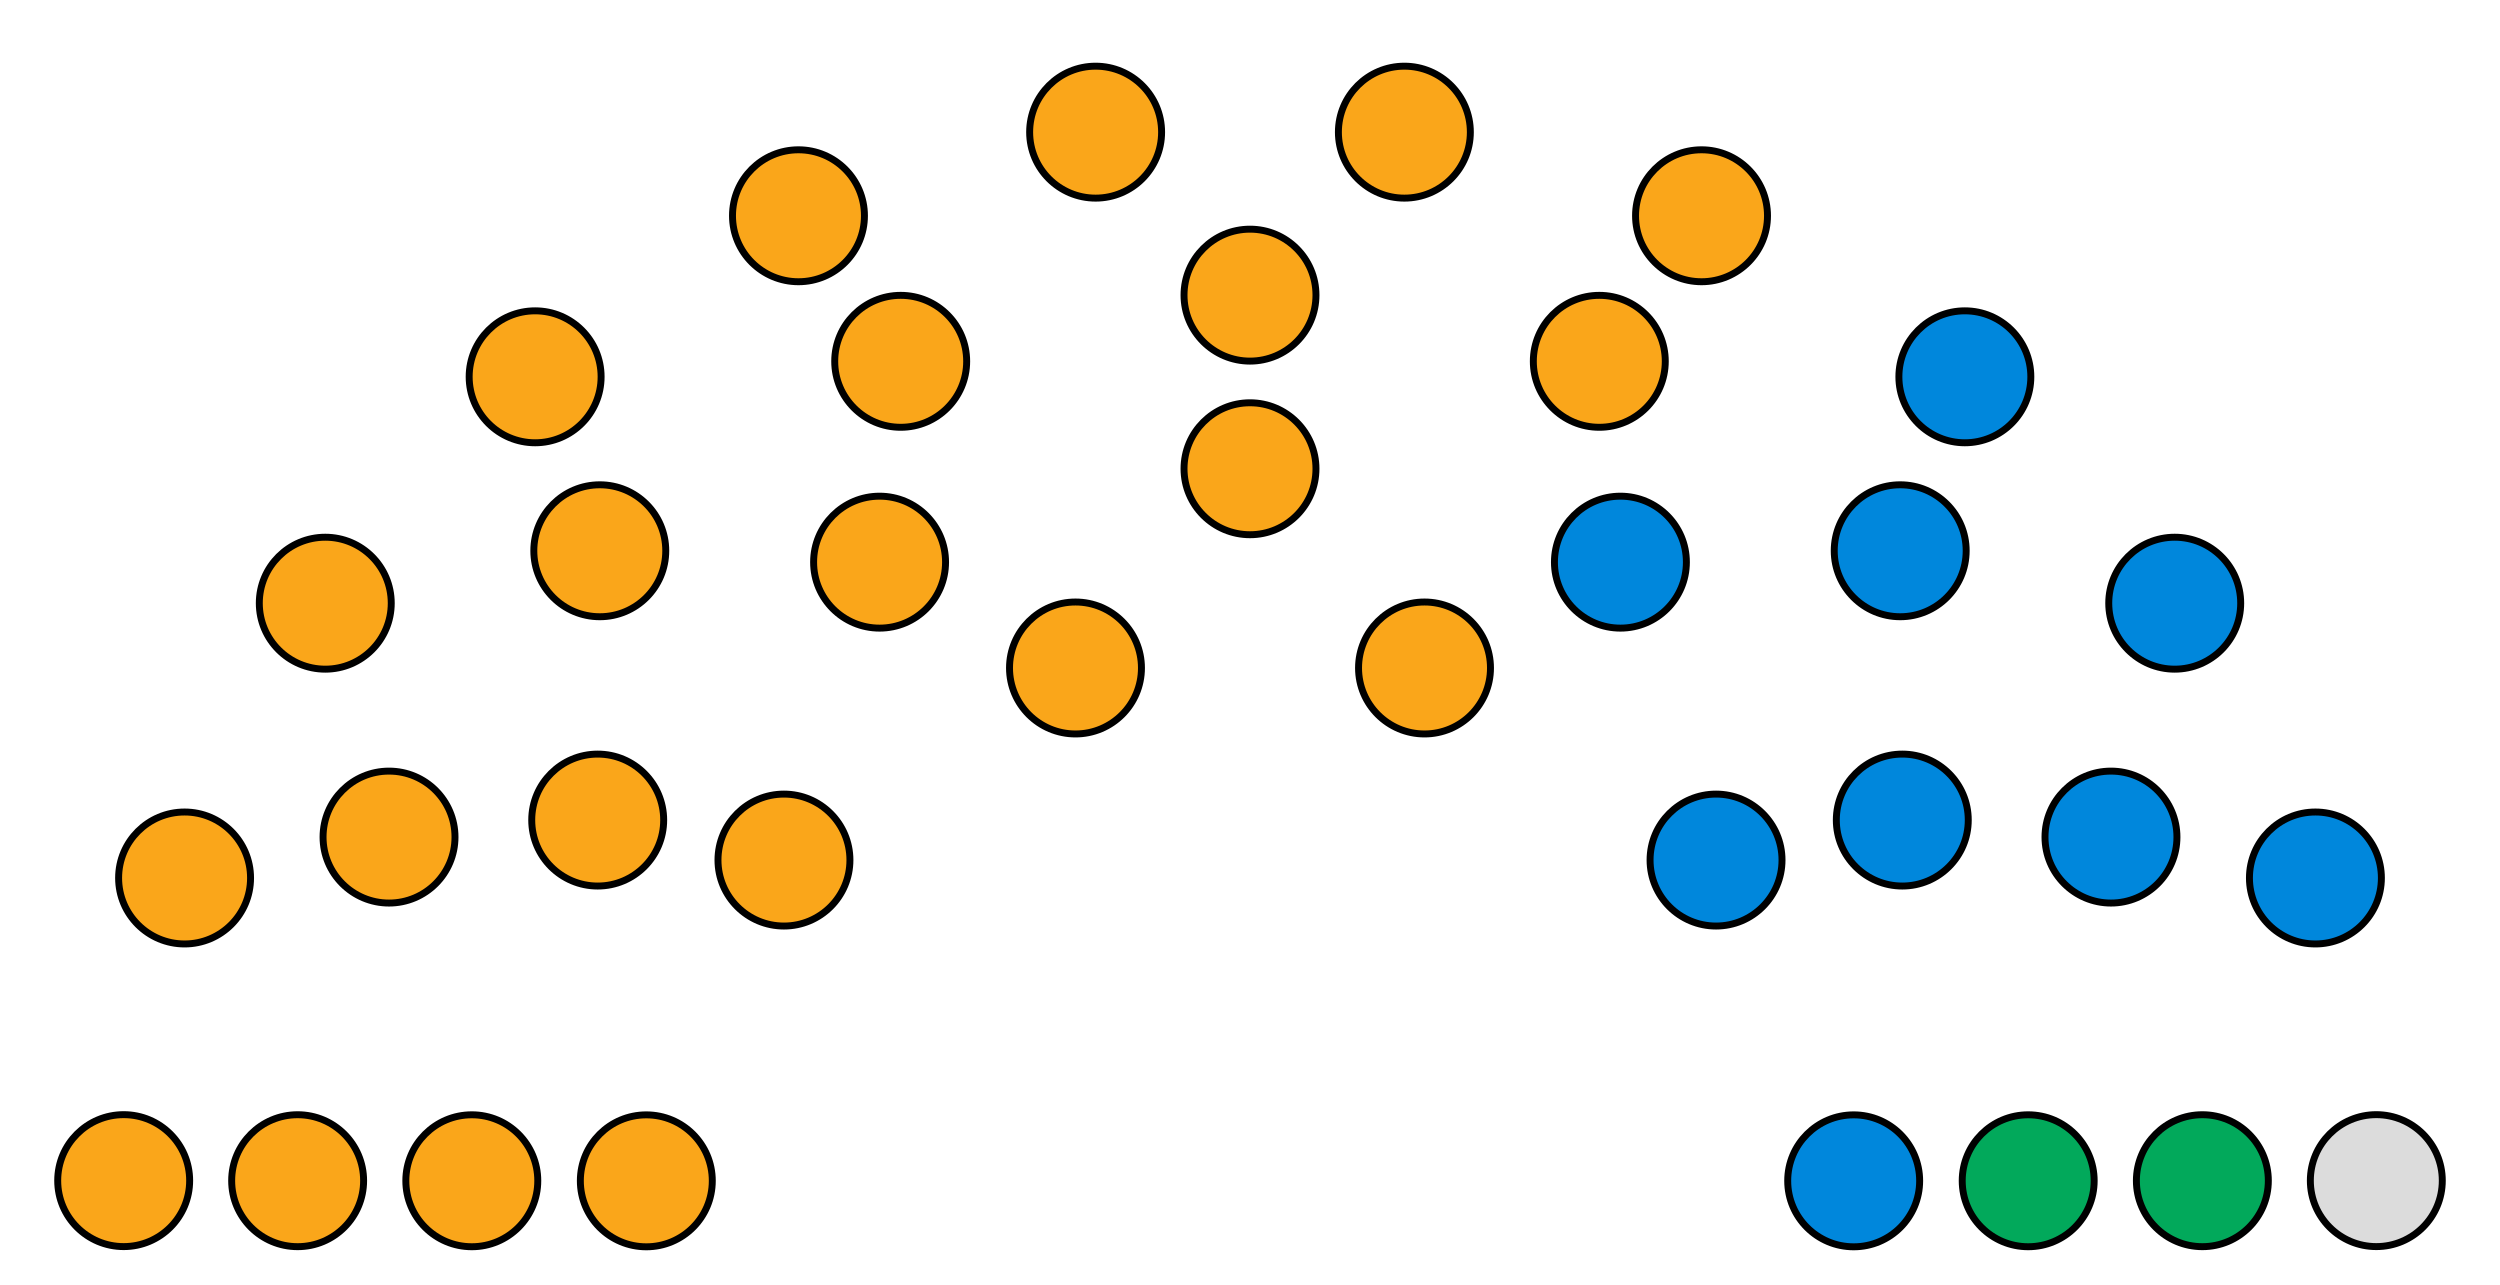
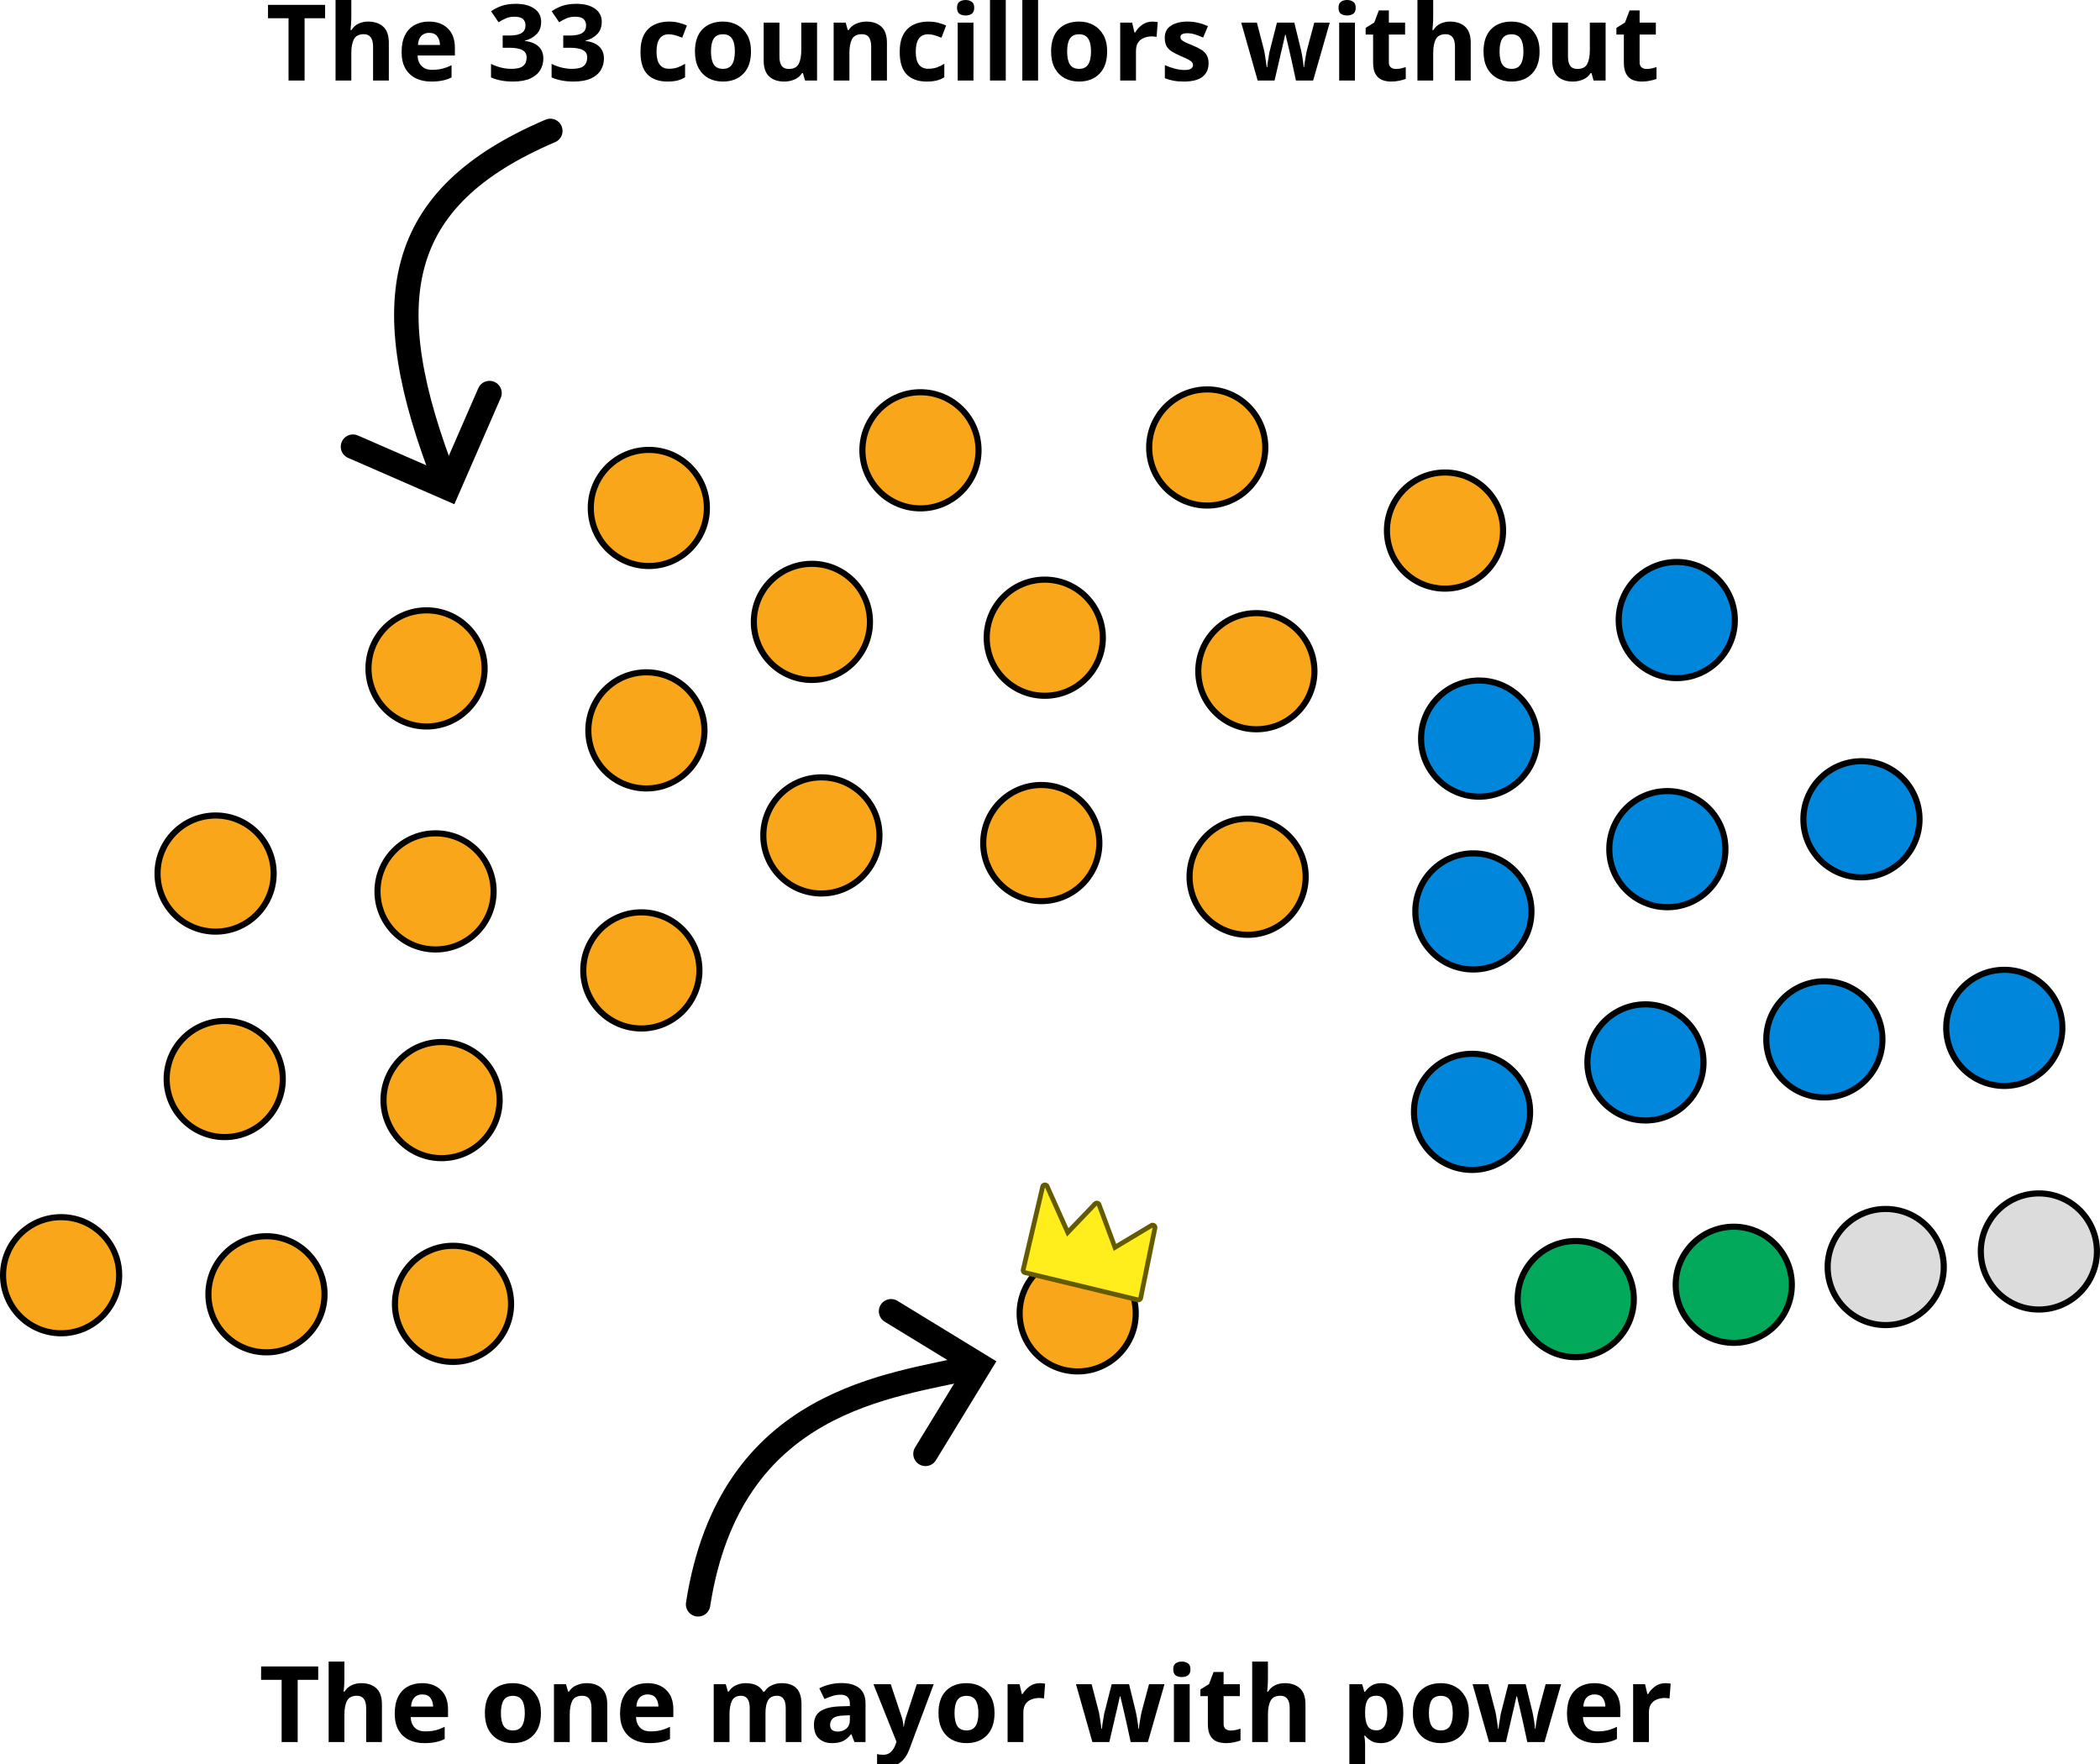
- <svg xmlns="http://www.w3.org/2000/svg" version="1.1" width="360" height="185">
-   <g>
-     <g style="fill:#FAA61A; stroke-width:1.00; stroke:#000000" id="0_Liberal-Democrats">
-       <circle cx="17.81" cy="170.01" r="9.50" />
-       <circle cx="42.86" cy="170.02" r="9.50" />
-       <circle cx="67.94" cy="170.03" r="9.50" />
-       <circle cx="93.07" cy="170.04" r="9.50" />
-       <circle cx="26.58" cy="126.43" r="9.50" />
-       <circle cx="56.02" cy="120.54" r="9.50" />
-       <circle cx="86.07" cy="118.09" r="9.50" />
-       <circle cx="46.84" cy="86.86" r="9.50" />
-       <circle cx="112.89" cy="123.85" r="9.50" />
-       <circle cx="86.37" cy="79.31" r="9.50" />
-       <circle cx="77.06" cy="54.26" r="9.50" />
-       <circle cx="126.66" cy="80.95" r="9.50" />
-       <circle cx="114.98" cy="31.07" r="9.50" />
-       <circle cx="129.70" cy="52.03" r="9.50" />
-       <circle cx="154.87" cy="96.19" r="9.50" />
-       <circle cx="157.77" cy="19.03" r="9.50" />
-       <circle cx="180.00" cy="67.50" r="9.50" />
-       <circle cx="180.00" cy="42.50" r="9.50" />
-       <circle cx="202.23" cy="19.03" r="9.50" />
-       <circle cx="205.13" cy="96.19" r="9.50" />
-       <circle cx="230.30" cy="52.03" r="9.50" />
-       <circle cx="245.02" cy="31.07" r="9.50" />
-     </g>
-     <g style="fill:#0087DC; stroke-width:1.00; stroke:#000000" id="1_Conservative-Party">
-       <circle cx="233.34" cy="80.95" r="9.50" />
-       <circle cx="282.94" cy="54.26" r="9.50" />
-       <circle cx="273.63" cy="79.31" r="9.50" />
-       <circle cx="247.11" cy="123.85" r="9.50" />
-       <circle cx="313.16" cy="86.86" r="9.50" />
-       <circle cx="273.93" cy="118.09" r="9.50" />
-       <circle cx="303.98" cy="120.54" r="9.50" />
-       <circle cx="333.42" cy="126.43" r="9.50" />
-       <circle cx="266.93" cy="170.04" r="9.50" />
-     </g>
-     <g style="fill:#02A95B; stroke-width:1.00; stroke:#000000" id="2_Green-Party-of-England-and-Wales">
-       <circle cx="292.06" cy="170.03" r="9.50" />
-       <circle cx="317.14" cy="170.02" r="9.50" />
-     </g>
-     <g style="fill:#DCDCDC; stroke-width:1.00; stroke:#000000" id="3_Independent">
-       <circle cx="342.19" cy="170.01" r="9.50" />
-     </g>
+ <svg xmlns="http://www.w3.org/2000/svg" width="343.603" height="288.526" xml:space="preserve">
+   <defs>
+     <marker style="overflow:visible" id="a" refX="0" refY="0" orient="auto-start-reverse" markerWidth="4.207" markerHeight="7" viewBox="0 0 4.207 7" preserveAspectRatio="xMidYMid">
+       <path style="fill:none;stroke:context-stroke;stroke-width:1;stroke-linecap:round" d="M3-3 0 0l3 3" transform="rotate(180 .125 0)" />
+     </marker>
+     <marker style="overflow:visible" id="b" refX="0" refY="0" orient="auto-start-reverse" markerWidth="4.207" markerHeight="7" viewBox="0 0 4.207 7" preserveAspectRatio="xMidYMid">
+       <path style="fill:none;stroke:context-stroke;stroke-width:1;stroke-linecap:round" d="M3-3 0 0l3 3" transform="rotate(180 .125 0)" />
+     </marker>
+   </defs>
+   <circle cx="10" cy="208.652" r="9.5" style="fill:#faa61a;stroke:#000;stroke-width:1" />
+   <circle cx="43.6" cy="211.771" r="9.5" style="fill:#faa61a;stroke:#000;stroke-width:1" />
+   <circle cx="74.121" cy="213.336" r="9.5" style="fill:#faa61a;stroke:#000;stroke-width:1" />
+   <circle cx="150.607" cy="73.678" r="9.5" style="fill:#faa61a;stroke:#000;stroke-width:1" />
+   <circle cx="36.769" cy="176.549" r="9.5" style="fill:#faa61a;stroke:#000;stroke-width:1" />
+   <circle cx="71.265" cy="145.85" r="9.5" style="fill:#faa61a;stroke:#000;stroke-width:1" />
+   <circle cx="35.277" cy="142.932" r="9.5" style="fill:#faa61a;stroke:#000;stroke-width:1" />
+   <circle cx="104.939" cy="158.778" r="9.5" style="fill:#faa61a;stroke:#000;stroke-width:1" />
+   <circle cx="105.765" cy="119.506" r="9.5" style="fill:#faa61a;stroke:#000;stroke-width:1" />
+   <circle cx="69.792" cy="109.366" r="9.5" style="fill:#faa61a;stroke:#000;stroke-width:1" />
+   <circle cx="134.396" cy="136.692" r="9.5" style="fill:#faa61a;stroke:#000;stroke-width:1" />
+   <circle cx="132.844" cy="101.754" r="9.5" style="fill:#faa61a;stroke:#000;stroke-width:1" />
+   <circle cx="170.946" cy="104.341" r="9.5" style="fill:#faa61a;stroke:#000;stroke-width:1" />
+   <circle cx="170.378" cy="137.941" r="9.5" style="fill:#faa61a;stroke:#000;stroke-width:1" />
+   <circle cx="106.163" cy="83.111" r="9.5" style="fill:#faa61a;stroke:#000;stroke-width:1" />
+   <circle cx="204.137" cy="143.453" r="9.5" style="fill:#faa61a;stroke:#000;stroke-width:1" />
+   <circle cx="205.567" cy="109.823" r="9.5" style="fill:#faa61a;stroke:#000;stroke-width:1" />
+   <circle cx="197.529" cy="73.217" r="9.5" style="fill:#faa61a;stroke:#000;stroke-width:1" />
+   <circle cx="176.333" cy="214.892" r="9.5" style="fill:#faa61a;stroke:#000;stroke-width:1" />
+   <circle cx="72.251" cy="179.997" style="fill:#faa61a;stroke:#000;stroke-width:1" r="9.5" />
+   <circle cx="236.433" cy="86.812" r="9.5" style="fill:#faa61a;stroke:#000;stroke-width:1" />
+   <circle cx="241.076" cy="149.128" r="9.5" style="fill:#0087dc;stroke:#000;stroke-width:1" />
+   <circle cx="274.353" cy="101.452" r="9.5" style="fill:#0087dc;stroke:#000;stroke-width:1" />
+   <circle cx="272.815" cy="138.938" r="9.5" style="fill:#0087dc;stroke:#000;stroke-width:1" />
+   <circle cx="240.855" cy="181.924" r="9.5" style="fill:#0087dc;stroke:#000;stroke-width:1" />
+   <circle cx="304.573" cy="134.052" r="9.5" style="fill:#0087dc;stroke:#000;stroke-width:1" />
+   <circle cx="269.229" cy="173.832" r="9.5" style="fill:#0087dc;stroke:#000;stroke-width:1" />
+   <circle cx="298.502" cy="170.064" r="9.5" style="fill:#0087dc;stroke:#000;stroke-width:1" />
+   <circle cx="327.942" cy="168.181" r="9.5" style="fill:#0087dc;stroke:#000;stroke-width:1" />
+   <circle cx="242.02" cy="120.85" r="9.5" style="fill:#0087dc;stroke:#000;stroke-width:1" />
+   <circle cx="257.823" cy="212.558" r="9.5" style="fill:#02a95b;stroke:#000;stroke-width:1" />
+   <circle cx="283.68" cy="210.217" r="9.5" style="fill:#02a95b;stroke:#000;stroke-width:1" />
+   <g style="fill:#dcdcdc;stroke:#000;stroke-width:1" transform="translate(-8.587 34.756)">
+     <circle cx="342.19" cy="170.01" r="9.5" />
  </g>
+   <g style="fill:#dcdcdc;stroke:#000;stroke-width:1" transform="translate(-33.648 37.301)">
+     <circle cx="342.19" cy="170.01" r="9.5" />
+   </g>
+   <text xml:space="preserve" style="font-size:17.333px;fill:#000;fill-opacity:1;stroke-width:44.598;stroke-linecap:round;stroke-linejoin:round;paint-order:markers stroke fill" x="42.379" y="285.039">
+     <tspan x="42.379" y="285.039" style="font-style:normal;font-variant:normal;font-weight:700;font-stretch:normal;font-size:17.333px;font-family:sans-serif;-inkscape-font-specification:'sans-serif Bold';fill:#000;fill-opacity:1">The one mayor with power</tspan>
+   </text>
+   <text xml:space="preserve" style="font-size:17.333px;fill:#000;fill-opacity:1;stroke-width:44.598;stroke-linecap:round;stroke-linejoin:round;paint-order:markers stroke fill" x="43.509" y="13.169">
+     <tspan x="43.509" y="13.169" style="font-style:normal;font-variant:normal;font-weight:700;font-stretch:normal;font-size:17.333px;font-family:sans-serif;-inkscape-font-specification:'sans-serif Bold';fill:#000;fill-opacity:1">The 33 councillors without</tspan>
+   </text>
+   <path style="fill:none;stroke:#000;stroke-width:4;stroke-linecap:round;stroke-linejoin:round;stroke-dasharray:none;stroke-opacity:1;marker-end:url(#a);paint-order:markers stroke fill" d="M114.223 262.498c5.26-33.834 31.894-35.68 45.082-38.864" />
+   <path style="fill:none;stroke:#000;stroke-width:4;stroke-linecap:round;stroke-linejoin:round;stroke-dasharray:none;stroke-opacity:1;marker-end:url(#b);paint-order:markers stroke fill" d="M90.044 21.42c-25.622 10.936-28.717 27.927-17.1 57.518" />
+   <path style="fill:#ffed1c;fill-opacity:1;stroke:#645b00;stroke-width:1.545;stroke-linecap:round;stroke-linejoin:round;stroke-dasharray:none;stroke-opacity:1;paint-order:markers stroke fill" d="m167.793 207.847 18.468 4.458 2.335-11.462-6.369 3.82-2.76-7.429-4.881 5.094-3.609-8.066z" />
</svg>
